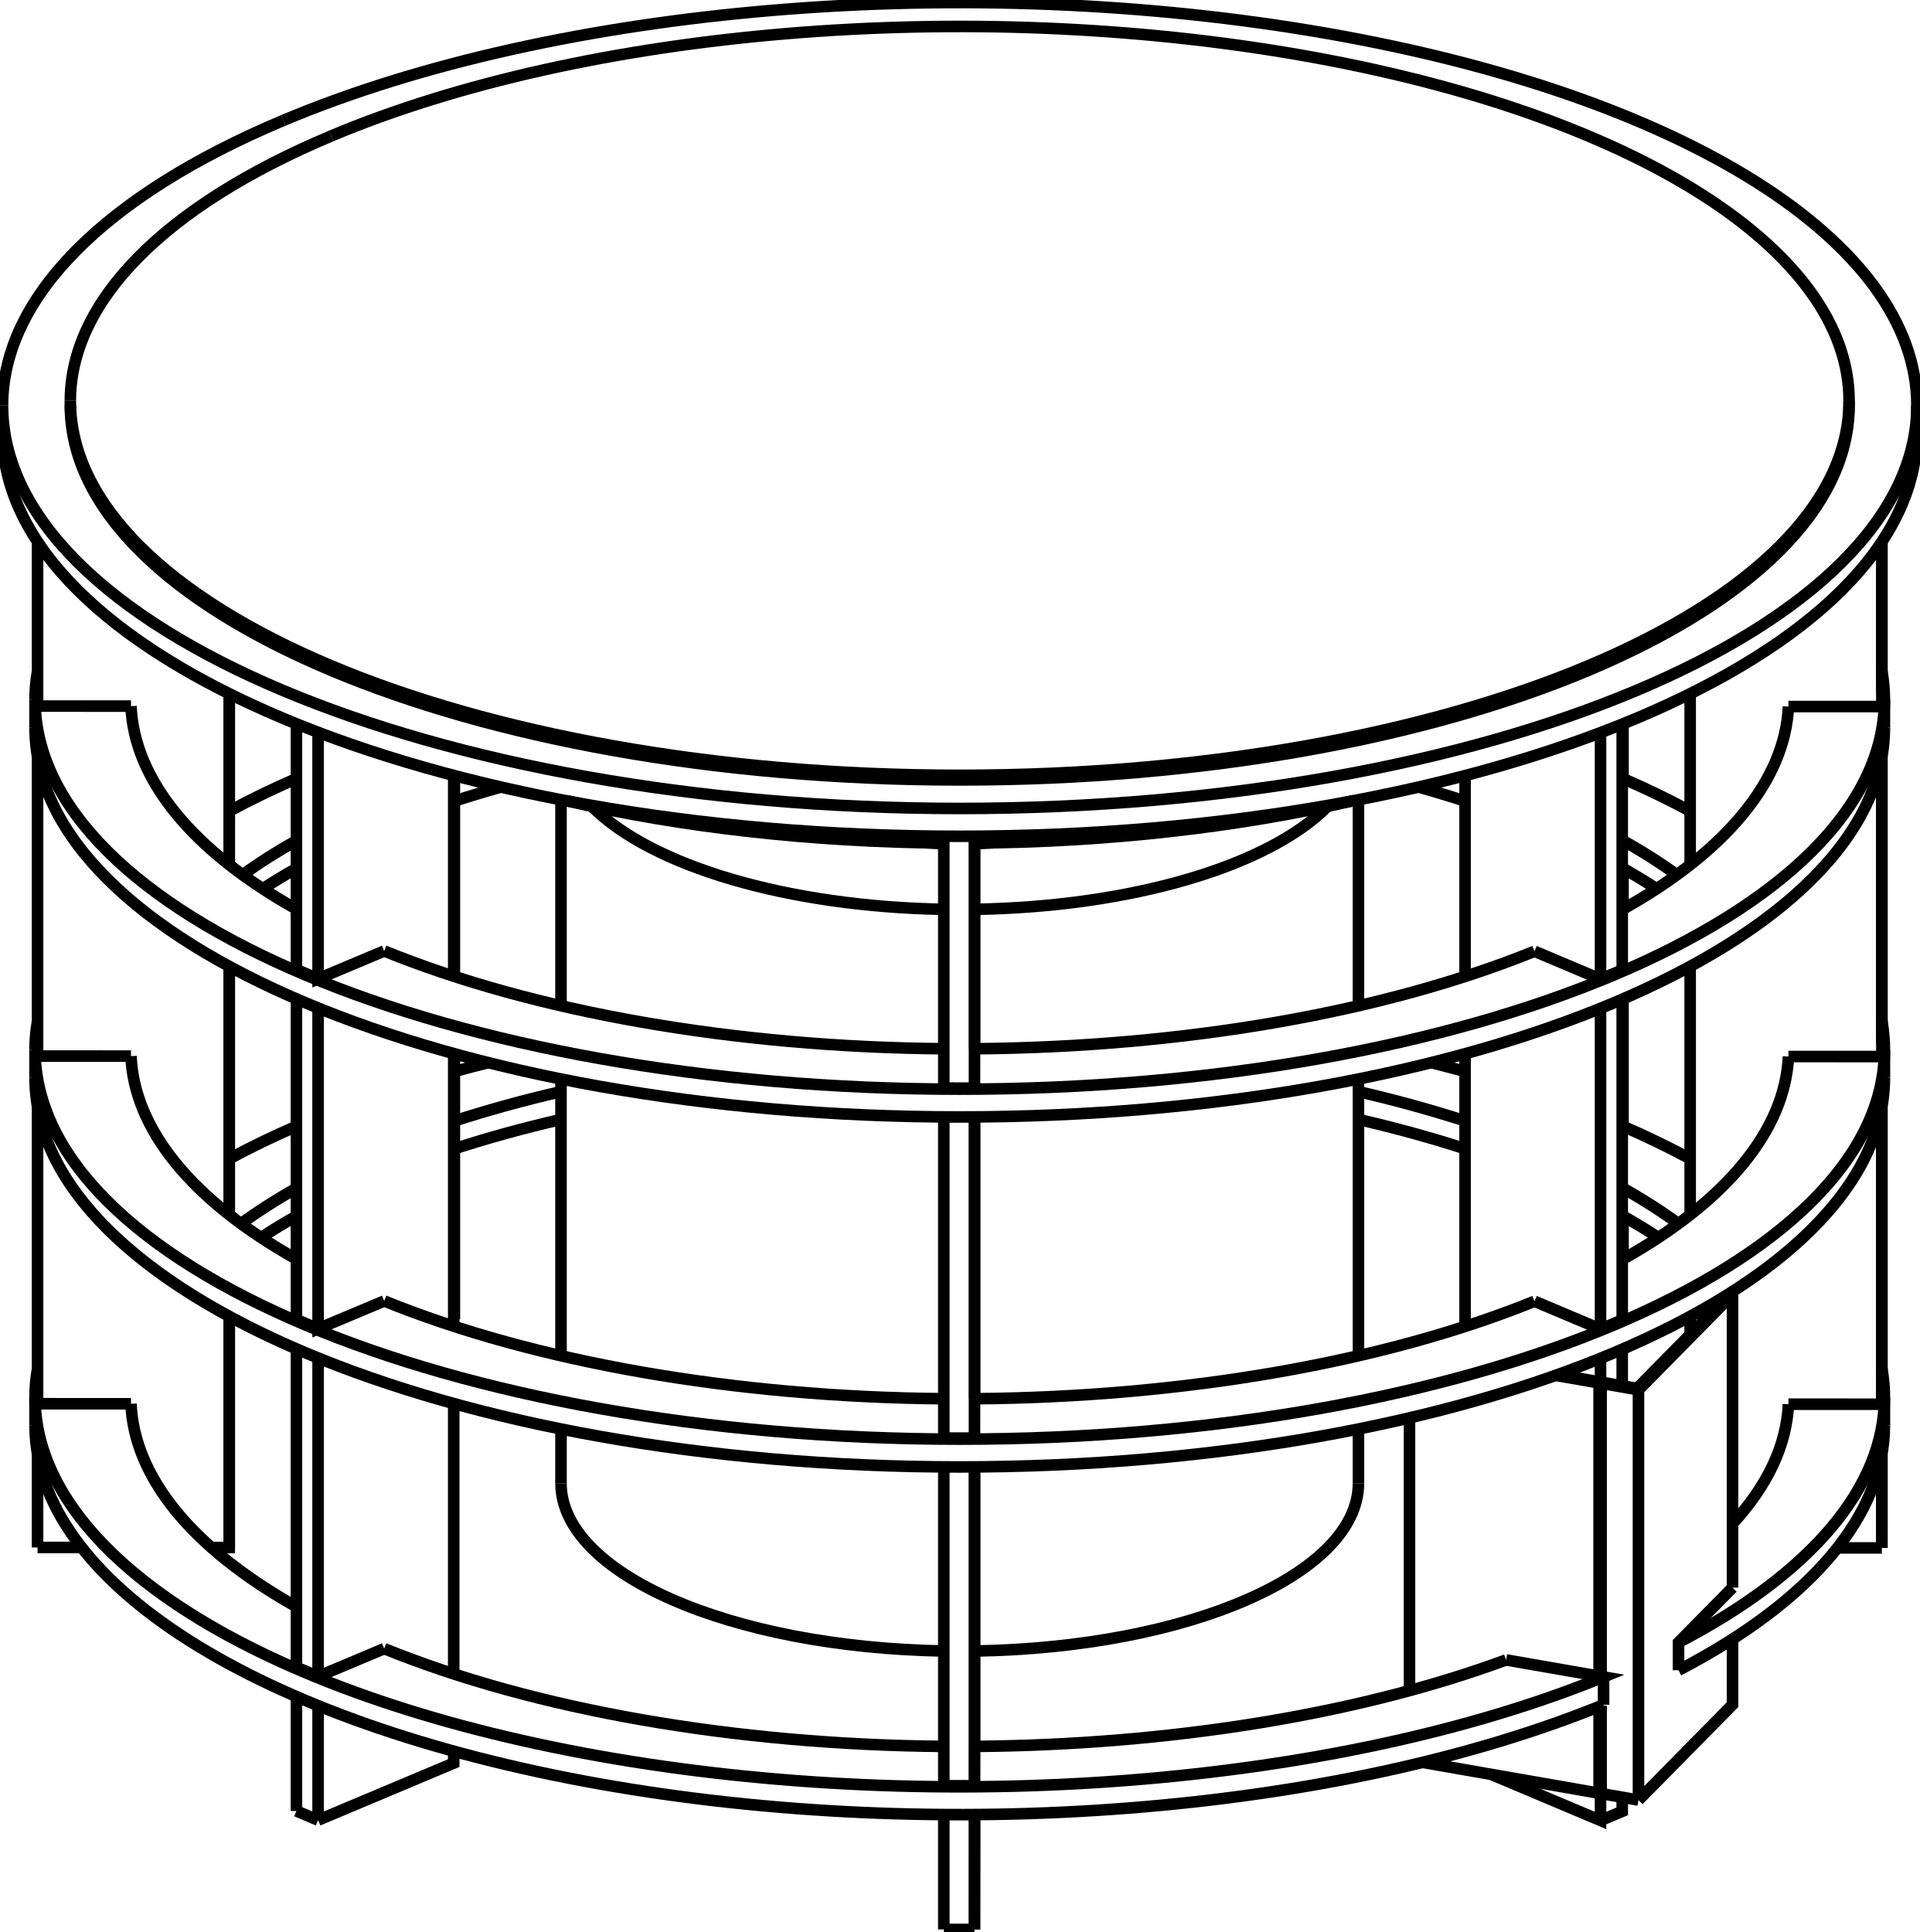
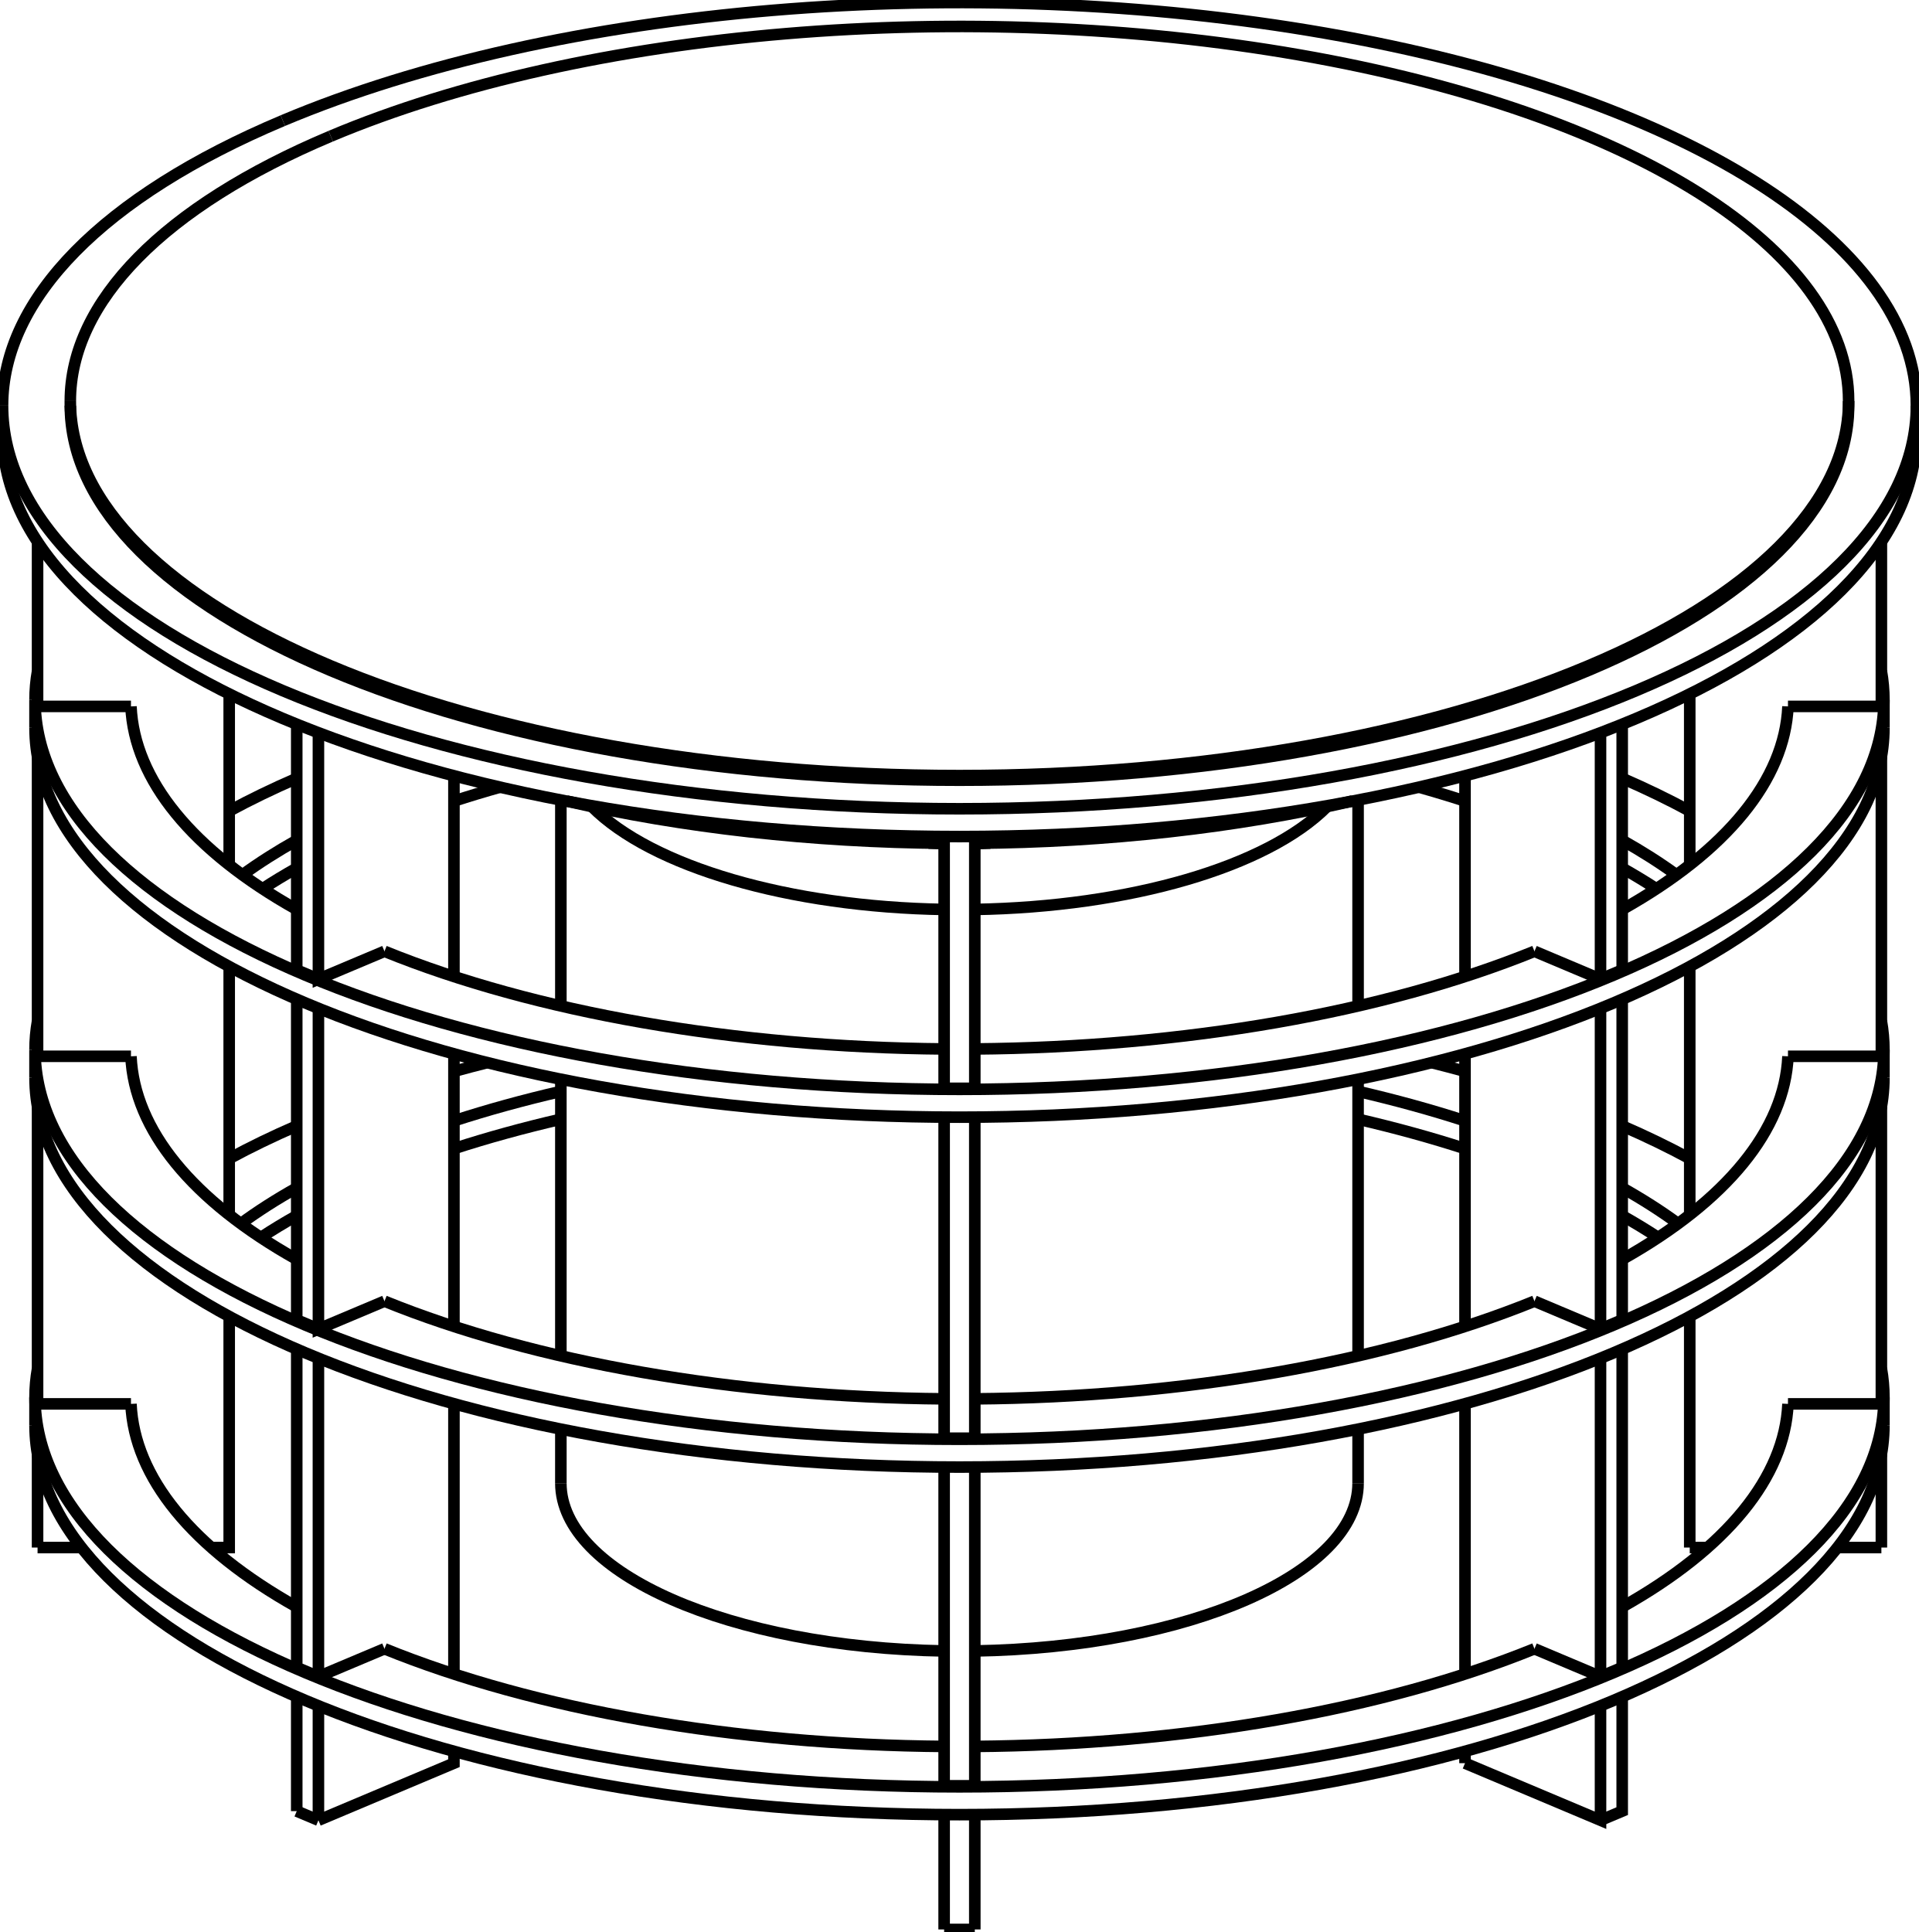
- <svg xmlns="http://www.w3.org/2000/svg" version="1.1" viewBox="-375.826 -380.143 751 756.057" fill="none" stroke="black" stroke-width="0.6%" vector-effect="non-scaling-stroke">
-   <path d="M 249.84 321.603 L 180.745 309.531" />
-   <path d="M 175.652 281.455 L 175.652 174.693" />
-   <path d="M 233.668 157.777 L 247.994 160.28" />
-   <path d="M 207.588 314.221 L 250.395 332.268 L 250.395 287.472" />
-   <path d="M 249.84 321.603 L 249.84 287.696" />
-   <path d="M 249.84 161.059 L 247.994 160.28" />
-   <path d="M 249.84 275.798 L 249.84 161.059 L 232.809 158.083" />
-   <path d="M 250.395 276.032 L 249.84 275.798" />
-   <path d="M 250.395 276.032 L 250.395 151.417" />
-   <path d="M 250.395 139.977 L 224.562 129.087" />
-   <path d="M 250.395 139.977 L 250.395 14.456" />
-   <path d="M 250.395 3.016 L 224.562 -7.875" />
-   <path d="M 250.395 3.016 L 250.395 -93.432" />
-   <path d="M 197.395 138.939 L 197.395 32.205" />
-   <path d="M 197.395 1.977 L 197.395 -76.647" />
-   <path d="M 213.449 269.44 L 249.84 275.798" />
-   <path d="M 250.395 332.268 L 258.886 328.697 L 258.886 323.183" />
-   <path d="M 250.625 287.379 L 250.625 321.74" />
-   <path d="M -362.126 177.64 A 361.8 152.342 180 0 0 251.587 286.987" />
-   <path d="M -273.687 104.171 A 324.3 136.552 0 0 1 -259.848 95.754" />
-   <path d="M -198.048 69.403 A 324.3 136.552 0 0 1 -156.326 57.925" />
-   <path d="M 155.674 57.925 A 324.3 136.552 0 0 1 197.395 69.403" />
-   <path d="M 258.886 95.581 A 324.3 136.552 0 0 1 273.034 104.171" />
-   <path d="M 280.909 273.479 A 361.8 152.342 180 0 0 361.474 177.64" />
-   <path d="M 250.625 275.935 L 251.587 276.103 A 361.8 152.342 0 0 1 -362.126 166.756 A 361.8 152.342 0 0 1 -361.13 155.457" />
-   <path d="M 250.625 275.935 L 250.395 276.032" />
-   <path d="M 5.474 303.286 A 324.3 136.552 180 0 0 213.449 269.44" />
-   <path d="M 5.474 303.286 L 5.451 318.679 L -6.549 318.675 L -6.549 193.906" />
-   <path d="M -225.503 265.024 A 324.3 136.552 180 0 0 -6.549 303.283" />
-   <path d="M -225.503 265.024 L -251.368 275.902 L -259.848 272.327 L -259.848 147.731" />
-   <path d="M -324.575 169.198 A 324.3 136.552 180 0 0 -259.848 248.641" />
-   <path d="M -324.575 169.198 L -361.13 169.189 L -361.13 52.884" />
-   <path d="M -259.848 84.87 A 324.3 136.552 180 0 0 -281.519 98.729" />
-   <path d="M -156.326 47.04 A 324.3 136.552 180 0 0 -198.048 58.519" />
-   <path d="M 197.395 58.519 A 324.3 136.552 180 0 0 155.674 47.04" />
-   <path d="M 259.195 61.185 L 258.886 61.315" />
-   <path d="M 280.866 98.729 A 324.3 136.552 180 0 0 258.886 84.697" />
-   <path d="M 360.477 164.323 L 360.47 169.376 L 323.914 169.366" />
-   <path d="M 302.038 216.124 A 324.3 136.552 180 0 0 323.914 169.366" />
-   <path d="M 302.038 241.153 L 280.909 262.595 L 280.909 273.479" />
-   <path d="M -198.048 39.175 A 361.8 152.342 0 0 1 -184.745 35.69" />
-   <path d="M 184.092 35.69 A 361.8 152.342 0 0 1 197.395 39.175" />
-   <path d="M 259.195 60.61 A 361.8 152.342 0 0 1 285.47 73.34" />
-   <path d="M 360.477 155.457 A 361.8 152.342 0 0 1 361.474 166.756 A 361.8 152.342 0 0 1 280.909 262.595" />
-   <path d="M -286.123 73.34 A 361.8 152.342 0 0 1 -259.848 60.61" />
-   <path d="M 258.886 162.183 L 258.886 147.865" />
-   <path d="M 250.625 161.196 L 250.625 275.935" />
-   <path d="M 251.391 160.874 L 250.625 161.196" />
-   <path d="M -362.126 41.586 A 361.8 152.342 180 0 0 361.474 41.586" />
-   <path d="M -272.997 -32.337 A 324.3 136.552 0 0 1 -259.848 -40.3" />
-   <path d="M -198.048 -66.651 A 324.3 136.552 0 0 1 -179.767 -72.158" />
-   <path d="M 179.114 -72.158 A 324.3 136.552 0 0 1 197.395 -66.651" />
-   <path d="M 258.886 -40.473 A 324.3 136.552 0 0 1 272.344 -32.337" />
-   <path d="M 5.474 167.232 A 324.3 136.552 180 0 0 224.562 129.087" />
-   <path d="M 259.195 -75.444 A 361.8 152.342 0 0 1 285.47 -62.715" />
-   <path d="M 360.477 19.403 A 361.8 152.342 0 0 1 361.474 30.701 A 361.8 152.342 0 0 1 -362.126 30.701 L -362.126 41.586" />
-   <path d="M -362.126 30.701 A 361.8 152.342 0 0 1 -361.13 19.403" />
-   <path d="M -286.123 -62.715 A 361.8 152.342 0 0 1 -259.848 -75.444" />
-   <path d="M 258.886 136.407 L 250.395 139.977" />
-   <path d="M 5.474 167.232 L 5.451 182.624 L 5.451 56.947" />
-   <path d="M 5.451 182.624 L -6.549 182.621 L -6.549 56.944" />
-   <path d="M -225.503 128.97 A 324.3 136.552 180 0 0 -6.549 167.229" />
-   <path d="M -225.503 128.97 L -251.368 139.847 L -251.368 14.326" />
-   <path d="M -251.368 139.847 L -259.848 136.272 L -259.848 10.77" />
-   <path d="M -324.575 33.144 A 324.3 136.552 180 0 0 -259.848 112.587" />
-   <path d="M -324.575 33.144 L -361.13 33.134 L -361.13 -84.077" />
-   <path d="M -259.848 -51.184 A 324.3 136.552 180 0 0 -280.897 -37.779" />
-   <path d="M 259.195 -74.869 L 258.886 -74.739" />
-   <path d="M 280.245 -37.779 A 324.3 136.552 180 0 0 258.886 -51.358" />
-   <path d="M 360.477 28.269 L 360.47 33.321 L 360.47 -84.036" />
-   <path d="M 360.47 33.321 L 323.914 33.312" />
-   <path d="M 258.886 112.761 A 324.3 136.552 180 0 0 323.914 33.312" />
-   <path d="M 258.886 136.407 L 258.886 10.904" />
-   <path d="M -362.126 -95.376 A 361.8 152.342 180 0 0 361.474 -95.376" />
-   <path d="M 5.474 30.27 A 324.3 136.552 180 0 0 224.562 -7.875" />
-   <path d="M 360.477 -117.558 A 361.8 152.342 0 0 1 361.474 -106.26 L 361.474 -95.376" />
-   <path d="M 361.474 -106.26 A 361.8 152.342 0 0 1 -362.126 -106.26 L -362.126 -95.376" />
-   <path d="M -362.126 -106.26 A 361.8 152.342 0 0 1 -361.13 -117.558" />
-   <path d="M 360.477 -108.693 L 360.47 -103.64 L 360.47 -168.301" />
-   <path d="M 360.47 -103.64 L 323.914 -103.649" />
-   <path d="M 258.886 -24.201 A 324.3 136.552 180 0 0 323.914 -103.649" />
-   <path d="M 258.886 -0.555 L 250.395 3.016" />
-   <path d="M 5.474 30.27 L 5.451 45.663 L 5.451 -52.897" />
-   <path d="M 5.451 45.663 L -6.549 45.66 L -6.549 -52.9" />
-   <path d="M -225.503 -7.992 A 324.3 136.552 180 0 0 -6.549 30.267" />
-   <path d="M -225.503 -7.992 L -251.368 2.886 L -251.368 -93.554" />
-   <path d="M -251.368 2.886 L -259.848 -0.689 L -259.848 -96.881" />
-   <path d="M -324.575 -103.818 A 324.3 136.552 180 0 0 -259.848 -24.374" />
-   <path d="M -324.575 -103.818 L -361.13 -103.827 L -361.13 -168.312" />
-   <path d="M 258.886 -0.555 L 258.886 -96.756" />
-   <path d="M -374.826 -210.568 A 374.5 157.69 180 0 0 374.174 -210.568" />
-   <path d="M 5.476 -52.897 L 5.476 -50.241 A 320.5 134.952 180 0 0 153.891 -66.869" />
-   <path d="M -154.544 -66.869 A 320.5 134.952 180 0 0 -6.549 -50.245" />
-   <path d="M 251.391 160.874 L 264.705 163.2" />
-   <path d="M 265.245 324.294 L 302.038 286.958 L 302.038 261.299" />
-   <path d="M 265.245 324.294 L 250.625 321.74" />
-   <path d="M 265.245 163.75 L 265.245 324.294" />
-   <path d="M 265.245 163.75 L 250.625 161.196" />
-   <path d="M 251.587 276.103 L 251.587 286.987" />
-   <path d="M 5.451 374.914 L 5.497 343.334 L 5.497 329.963" />
-   <path d="M 5.497 303.286 L 5.497 193.908" />
-   <path d="M 5.497 167.232 L 5.497 56.947" />
-   <path d="M 5.497 30.27 L 5.497 -50.242" />
-   <path d="M 5.451 318.679 L 5.451 193.909" />
-   <path d="M 5.451 374.914 L 5.451 329.963" />
-   <path d="M -6.549 374.911 L 5.451 374.914" />
-   <path d="M -6.549 374.911 L -6.549 329.96" />
-   <path d="M -251.368 332.137 L -198.302 309.821 L -198.302 305.151" />
-   <path d="M -198.302 274.91 L -198.302 169.097" />
-   <path d="M -198.302 138.856 L -198.302 32.136" />
-   <path d="M -198.302 1.895 L -198.302 -76.714" />
-   <path d="M -251.368 275.902 L -251.368 151.288" />
-   <path d="M -251.368 332.137 L -251.368 287.342" />
-   <path d="M -259.848 328.562 L -251.368 332.137" />
-   <path d="M -259.848 328.562 L -259.848 283.786" />
-   <path d="M -361.13 225.424 L -343.864 225.429" />
-   <path d="M -293.149 225.442 L -286.13 225.444 L -286.123 220.391 L -286.123 135.002" />
-   <path d="M -286.13 225.444 L -286.13 134.998" />
-   <path d="M -286.13 95.232 L -286.13 -1.964" />
-   <path d="M -286.13 -41.73 L -286.13 -108.668" />
-   <path d="M -361.13 225.424 L -361.13 188.938" />
-   <path d="M -286.123 95.237 L -286.123 -1.96" />
-   <path d="M -286.123 -41.724 L -286.123 -108.664" />
-   <path d="M -198.048 136.06 L -198.048 32.205" />
-   <path d="M -198.048 1.977 L -198.048 -76.647" />
-   <path d="M 259.195 112.587 L 259.195 95.754" />
-   <path d="M 259.195 61.185 L 259.195 10.77" />
-   <path d="M 259.195 -24.374 L 259.195 -40.3" />
-   <path d="M 259.195 -74.869 L 259.195 -96.881" />
-   <path d="M 360.477 -108.693 L 360.477 -168.312" />
-   <path d="M 360.477 28.269 L 360.477 -84.077" />
-   <path d="M 360.477 164.323 L 360.477 52.884" />
-   <path d="M 360.477 220.559 L 360.477 188.938" />
-   <path d="M 360.47 225.612 L 360.477 220.559" />
-   <path d="M 360.47 225.612 L 360.47 188.98" />
-   <path d="M 343.071 225.607 L 360.47 225.612" />
-   <path d="M 360.47 169.376 L 360.47 52.926" />
-   <path d="M 285.47 142.128 L 285.47 135.002" />
-   <path d="M 285.47 95.237 L 285.47 -1.96" />
-   <path d="M 285.47 -41.724 L 285.47 -108.664" />
-   <path d="M 301.114 126.253 L 264.705 163.2" />
-   <path d="M 302.038 126.414 L 265.245 163.75" />
-   <path d="M 302.038 241.153 L 302.038 126.414" />
-   <path d="M 301.114 126.253 L 302.038 126.414" />
-   <path d="M -264.975 -333.025 A 374.5 157.69 0 0 1 374.174 -221.453 L 374.174 -210.568" />
-   <path d="M 374.174 -221.453 A 374.5 157.69 0 0 1 -374.826 -221.453 L -374.826 -210.568" />
-   <path d="M -374.826 -221.453 A 374.5 157.69 0 0 1 -264.975 -333.025" />
-   <path d="M -198.302 136.167 L -198.048 136.06" />
-   <path d="M 347.654 -221.453 A 347.98 146.523 0 0 1 -348.306 -221.453" />
-   <path d="M -246.234 -326.938 A 347.98 146.523 0 0 1 347.654 -223.267 L 347.654 -221.453" />
-   <path d="M 347.654 -223.267 A 347.98 146.523 0 0 1 -348.306 -223.267 L -348.306 -221.453" />
-   <path d="M -348.306 -223.267 A 347.98 146.523 0 0 1 -246.234 -326.938" />
-   <path d="M 13.199 -50.34 A 95 40.001 0 0 1 5.497 -50.007" />
-   <path d="M -6.549 -50.018 A 95 40.001 0 0 1 -13.852 -50.34" />
-   <path d="M 143.596 -64.591 A 156 65.687 0 0 1 5.497 -24.293" />
-   <path d="M -6.549 -24.299 A 156 65.687 0 0 1 -144.249 -64.591" />
-   <path d="M -156.326 200.316 A 156 65.687 180 0 0 -6.549 265.95" />
-   <path d="M 5.497 265.957 A 156 65.687 180 0 0 155.674 200.316" />
-   <path d="M -362.126 166.756 L -362.126 177.64" />
-   <path d="M 361.474 166.756 L 361.474 177.64" />
-   <path d="M 361.474 30.701 L 361.474 41.586" />
-   <path d="M -156.326 -67.211 L -156.326 13.455" />
-   <path d="M -156.326 42.078 L -156.326 150.417" />
-   <path d="M -156.326 179.039 L -156.326 200.316" />
-   <path d="M 155.674 -67.211 L 155.674 13.455" />
-   <path d="M 155.674 42.078 L 155.674 150.417" />
-   <path d="M 155.674 179.039 L 155.674 200.316" />
+ <svg xmlns="http://www.w3.org/2000/svg" version="1.1" viewBox="-375.5 -380.061 751 756.164" fill="none" stroke="black" stroke-width="0.6%" vector-effect="non-scaling-stroke">
+   <path d="M 197.848 310.029 L 250.881 332.371 L 250.881 287.581" />
+   <path d="M 250.881 276.142 L 225.033 265.252" />
+   <path d="M 250.881 276.142 L 250.881 151.541" />
+   <path d="M 250.881 140.102 L 225.033 129.212" />
+   <path d="M 250.881 140.102 L 250.881 14.595" />
+   <path d="M 250.881 3.156 L 225.033 -7.734" />
+   <path d="M 250.881 3.156 L 250.881 -93.273" />
+   <path d="M 197.848 310.029 L 197.848 305.369" />
+   <path d="M 197.848 275.126 L 197.848 169.33" />
+   <path d="M 197.848 139.086 L 197.848 32.383" />
+   <path d="M 197.848 2.14 L 197.848 -76.452" />
+   <path d="M 250.881 332.371 L 259.367 328.796 L 259.367 284.025" />
+   <path d="M -361.8 177.758 A 361.8 152.42 180 0 0 361.8 177.758" />
+   <path d="M -273.429 104.297 A 324.3 136.622 360 0 1 -259.367 95.744" />
+   <path d="M -197.848 69.507 A 324.3 136.622 360 0 1 -156 57.982" />
+   <path d="M 156 57.982 A 324.3 136.622 360 0 1 197.848 69.507" />
+   <path d="M 259.367 95.744 A 324.3 136.622 360 0 1 273.429 104.297" />
+   <path d="M 6 303.473 A 324.3 136.622 180 0 0 225.033 265.252" />
+   <path d="M -197.848 39.264 A 361.8 152.42 360 0 1 -184.742 35.824" />
+   <path d="M 184.742 35.824 A 361.8 152.42 360 0 1 197.848 39.264" />
+   <path d="M 259.367 60.608 A 361.8 152.42 360 0 1 285.8 73.414" />
+   <path d="M 360.8 155.551 A 361.8 152.42 360 0 1 361.8 166.875 A 361.8 152.42 360 0 1 -361.8 166.875 A 361.8 152.42 360 0 1 -360.8 155.551" />
+   <path d="M -285.8 73.414 A 361.8 152.42 360 0 1 -259.367 60.608" />
+   <path d="M 259.367 272.567 L 250.881 276.142" />
+   <path d="M 6 318.873 L -6 318.873 L -6 194.117" />
+   <path d="M -225.033 265.252 A 324.3 136.622 180 0 0 -6 303.473" />
+   <path d="M -225.033 265.252 L -250.881 276.142 L -259.367 272.567 L -259.367 147.985" />
+   <path d="M -324.244 169.403 A 324.3 136.622 180 0 0 -259.367 248.889" />
+   <path d="M -324.244 169.403 L -360.8 169.403 L -360.8 53.043" />
+   <path d="M -259.367 84.861 A 324.3 136.622 180 0 0 -281.25 98.855" />
+   <path d="M -156 47.099 A 324.3 136.622 180 0 0 -197.848 58.624" />
+   <path d="M 197.848 58.624 A 324.3 136.622 180 0 0 156 47.099" />
+   <path d="M 281.25 98.855 A 324.3 136.622 180 0 0 259.367 84.861" />
+   <path d="M 360.8 169.403 L 324.244 169.403" />
+   <path d="M 259.367 248.889 A 324.3 136.622 180 0 0 324.244 169.403" />
+   <path d="M 259.367 272.567 L 259.367 147.985" />
+   <path d="M -361.8 41.719 A 361.8 152.42 180 0 0 361.8 41.719" />
+   <path d="M -272.74 -32.196 A 324.3 136.622 360 0 1 -259.367 -40.295" />
+   <path d="M -197.848 -66.532 A 324.3 136.622 360 0 1 -179.745 -71.998" />
+   <path d="M 179.745 -71.998 A 324.3 136.622 360 0 1 197.848 -66.532" />
+   <path d="M 259.367 -40.295 A 324.3 136.622 360 0 1 272.74 -32.196" />
+   <path d="M 6 167.434 A 324.3 136.622 180 0 0 225.033 129.212" />
+   <path d="M 259.367 -75.431 A 361.8 152.42 360 0 1 285.8 -62.626" />
+   <path d="M 360.8 19.511 A 361.8 152.42 360 0 1 361.8 30.836 L 361.8 41.719" />
+   <path d="M 361.8 30.836 A 361.8 152.42 360 0 1 -361.8 30.836 L -361.8 41.719" />
+   <path d="M -361.8 30.836 A 361.8 152.42 360 0 1 -360.8 19.511" />
+   <path d="M -285.8 -62.626 A 361.8 152.42 360 0 1 -259.367 -75.431" />
+   <path d="M 259.367 136.527 L 250.881 140.102" />
+   <path d="M 6 182.834 L -6 182.834 L -6 57.171" />
+   <path d="M -225.033 129.212 A 324.3 136.622 180 0 0 -6 167.434" />
+   <path d="M -225.033 129.212 L -250.881 140.102 L -250.881 14.595" />
+   <path d="M -250.881 140.102 L -259.367 136.527 L -259.367 11.039" />
+   <path d="M -324.244 33.363 A 324.3 136.622 180 0 0 -259.367 112.85" />
+   <path d="M -324.244 33.363 L -360.8 33.363 L -360.8 -83.903" />
+   <path d="M -259.367 -51.178 A 324.3 136.622 180 0 0 -280.629 -37.638" />
+   <path d="M 280.629 -37.638 A 324.3 136.622 180 0 0 259.367 -51.178" />
+   <path d="M 360.8 33.363 L 324.244 33.363" />
+   <path d="M 259.367 112.85 A 324.3 136.622 180 0 0 324.244 33.363" />
+   <path d="M 259.367 136.527 L 259.367 11.039" />
+   <path d="M -361.8 -95.228 A 361.8 152.42 180 0 0 361.8 -95.228" />
+   <path d="M 6 30.487 A 324.3 136.622 180 0 0 225.033 -7.734" />
+   <path d="M 360.8 -117.435 A 361.8 152.42 360 0 1 361.8 -106.111 L 361.8 -95.228" />
+   <path d="M 361.8 -106.111 A 361.8 152.42 360 0 1 -361.8 -106.111 L -361.8 -95.228" />
+   <path d="M -361.8 -106.111 A 361.8 152.42 360 0 1 -360.8 -117.435" />
+   <path d="M 360.8 -103.583 L 324.244 -103.583" />
+   <path d="M 259.367 -24.097 A 324.3 136.622 180 0 0 324.244 -103.583" />
+   <path d="M 259.367 -0.419 L 250.881 3.156" />
+   <path d="M 6 45.888 L -6 45.888 L -6 -52.658" />
+   <path d="M -225.033 -7.734 A 324.3 136.622 180 0 0 -6 30.487" />
+   <path d="M -225.033 -7.734 L -250.881 3.156 L -250.881 -93.273" />
+   <path d="M -250.881 3.156 L -259.367 -0.419 L -259.367 -96.6" />
+   <path d="M -324.244 -103.583 A 324.3 136.622 180 0 0 -259.367 -24.097" />
+   <path d="M -324.244 -103.583 L -360.8 -103.583 L -360.8 -168.125" />
+   <path d="M 259.367 -0.419 L 259.367 -96.6" />
+   <path d="M -374.5 -210.408 A 374.5 157.77 180 0 0 374.5 -210.408" />
+   <path d="M 6 -50.017 A 320.5 135.021 180 0 0 153.833 -66.563" />
+   <path d="M -153.833 -66.563 A 320.5 135.021 180 0 0 -6 -50.017" />
+   <path d="M 6 45.888 L 6 -52.658" />
+   <path d="M 6 182.834 L 6 57.171" />
+   <path d="M 6 318.873 L 6 194.117" />
+   <path d="M 6 375.103 L 6 330.157" />
+   <path d="M -6 375.103 L 6 375.103" />
+   <path d="M -6 375.103 L -6 330.157" />
+   <path d="M -250.881 332.371 L -197.848 310.029 L -197.848 305.369" />
+   <path d="M -197.848 275.126 L -197.848 169.33" />
+   <path d="M -197.848 139.086 L -197.848 32.383" />
+   <path d="M -197.848 2.14 L -197.848 -76.452" />
+   <path d="M -250.881 276.142 L -250.881 151.541" />
+   <path d="M -250.881 332.371 L -250.881 287.581" />
+   <path d="M -259.367 328.796 L -250.881 332.371" />
+   <path d="M -259.367 328.796 L -259.367 284.025" />
+   <path d="M -360.8 225.632 L -343.49 225.632" />
+   <path d="M -292.776 225.632 L -285.8 225.632 L -285.8 135.18" />
+   <path d="M -285.8 95.402 L -285.8 -1.766" />
+   <path d="M -285.8 -41.545 L -285.8 -108.454" />
+   <path d="M -360.8 225.632 L -360.8 189.083" />
+   <path d="M 360.8 225.632 L 360.8 189.083" />
+   <path d="M 285.8 225.632 L 292.776 225.632" />
+   <path d="M 343.49 225.632 L 360.8 225.632" />
+   <path d="M 360.8 169.403 L 360.8 53.043" />
+   <path d="M 360.8 33.363 L 360.8 -83.903" />
+   <path d="M 360.8 -103.583 L 360.8 -168.125" />
+   <path d="M 285.8 225.632 L 285.8 135.18" />
+   <path d="M 285.8 95.402 L 285.8 -1.766" />
+   <path d="M 285.8 -41.545 L 285.8 -108.454" />
+   <path d="M -264.811 -332.851 A 374.5 157.77 360 0 1 374.5 -221.291 L 374.5 -210.408" />
+   <path d="M 374.5 -221.291 A 374.5 157.77 360 0 1 -374.5 -221.291 L -374.5 -210.408" />
+   <path d="M -374.5 -221.291 A 374.5 157.77 360 0 1 -264.811 -332.851" />
+   <path d="M 347.98 -221.291 A 347.98 146.598 360 0 1 -347.98 -221.291" />
+   <path d="M -246.059 -326.765 A 347.98 146.598 360 0 1 347.98 -223.105 L 347.98 -221.291" />
+   <path d="M 347.98 -223.105 A 347.98 146.598 360 0 1 -347.98 -223.105 L -347.98 -221.291" />
+   <path d="M -347.98 -223.105 A 347.98 146.598 360 0 1 -246.059 -326.765" />
+   <path d="M -12.073 -50.089 A 95 40.022 180 0 0 -6 -49.844" />
+   <path d="M 6 -49.844 A 95 40.022 180 0 0 12.073 -50.089" />
+   <path d="M 143.849 -64.357 A 156 65.72 360 0 1 6 -24.115" />
+   <path d="M -6 -24.115 A 156 65.72 360 0 1 -143.849 -64.357" />
+   <path d="M -156 200.432 A 156 65.72 180 0 0 -6 266.103" />
+   <path d="M 6 266.103 A 156 65.72 180 0 0 156 200.432" />
+   <path d="M -361.8 166.875 L -361.8 177.758" />
+   <path d="M 361.8 166.875 L 361.8 177.758" />
+   <path d="M -156 -66.978 L -156 13.665" />
+   <path d="M -156 42.296 L -156 150.612" />
+   <path d="M -156 179.242 L -156 200.432" />
+   <path d="M 156 -66.978 L 156 13.665" />
+   <path d="M 156 42.296 L 156 150.612" />
+   <path d="M 156 179.242 L 156 200.432" />
</svg>
